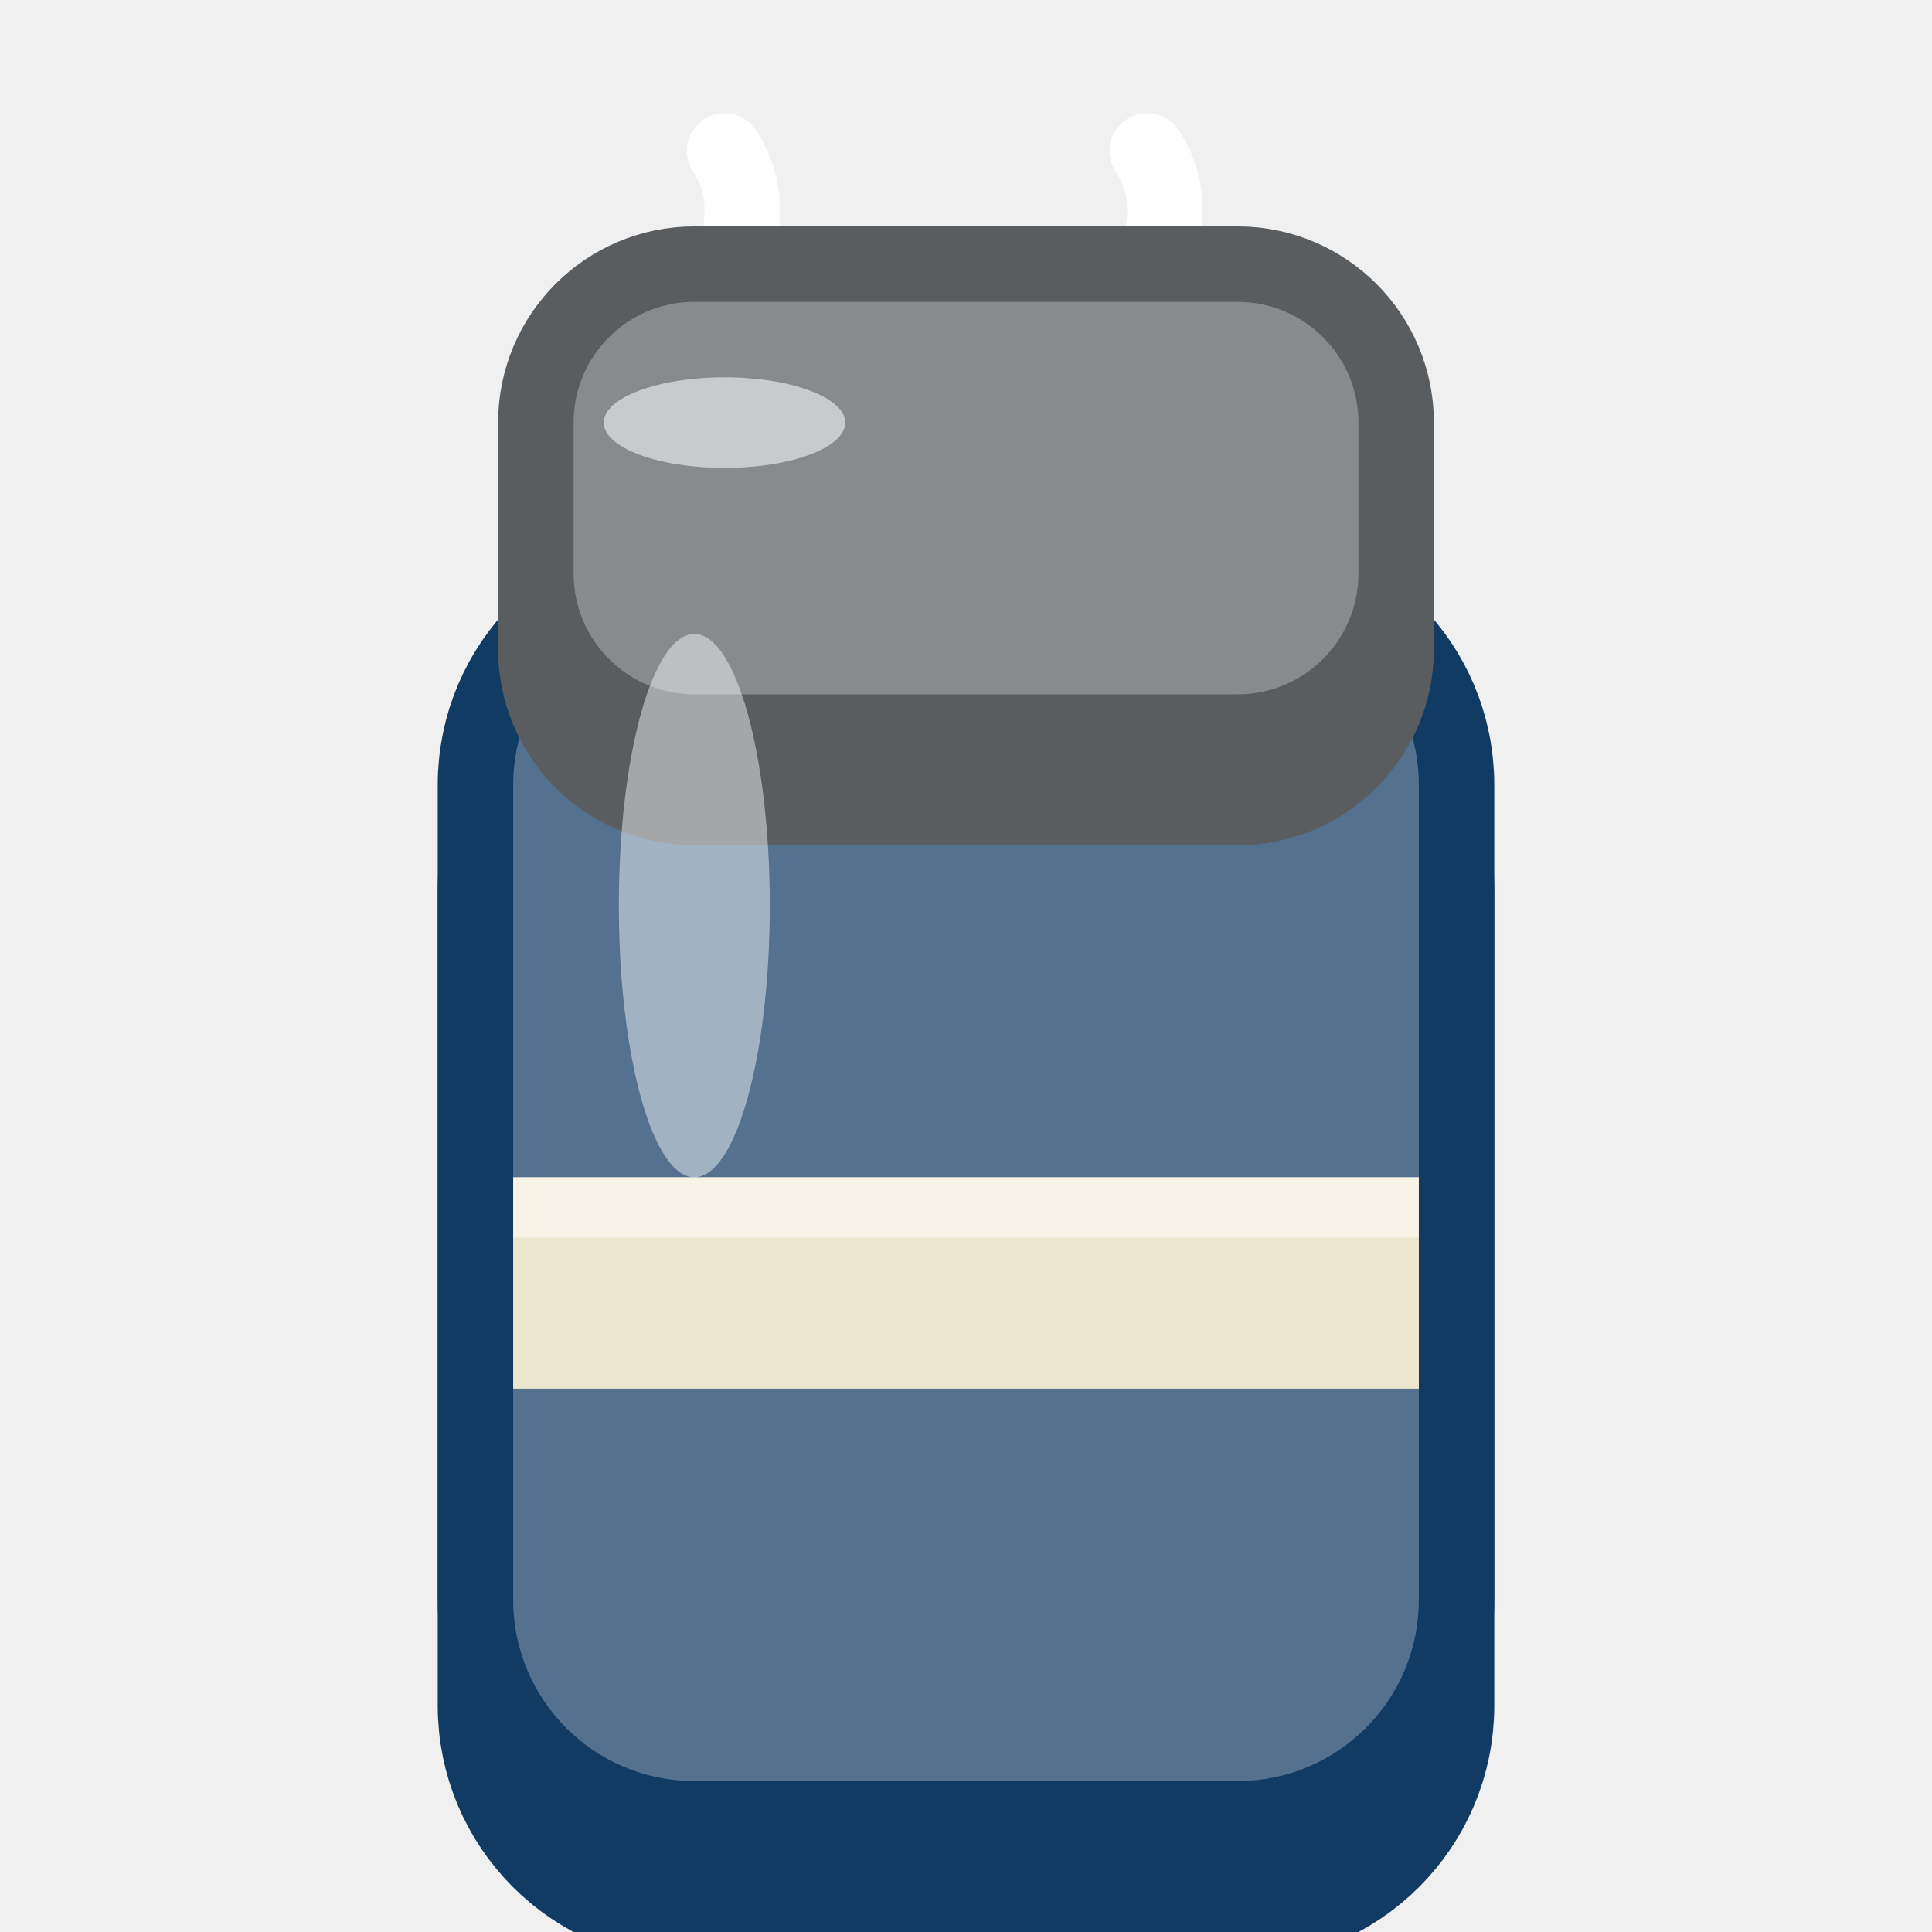
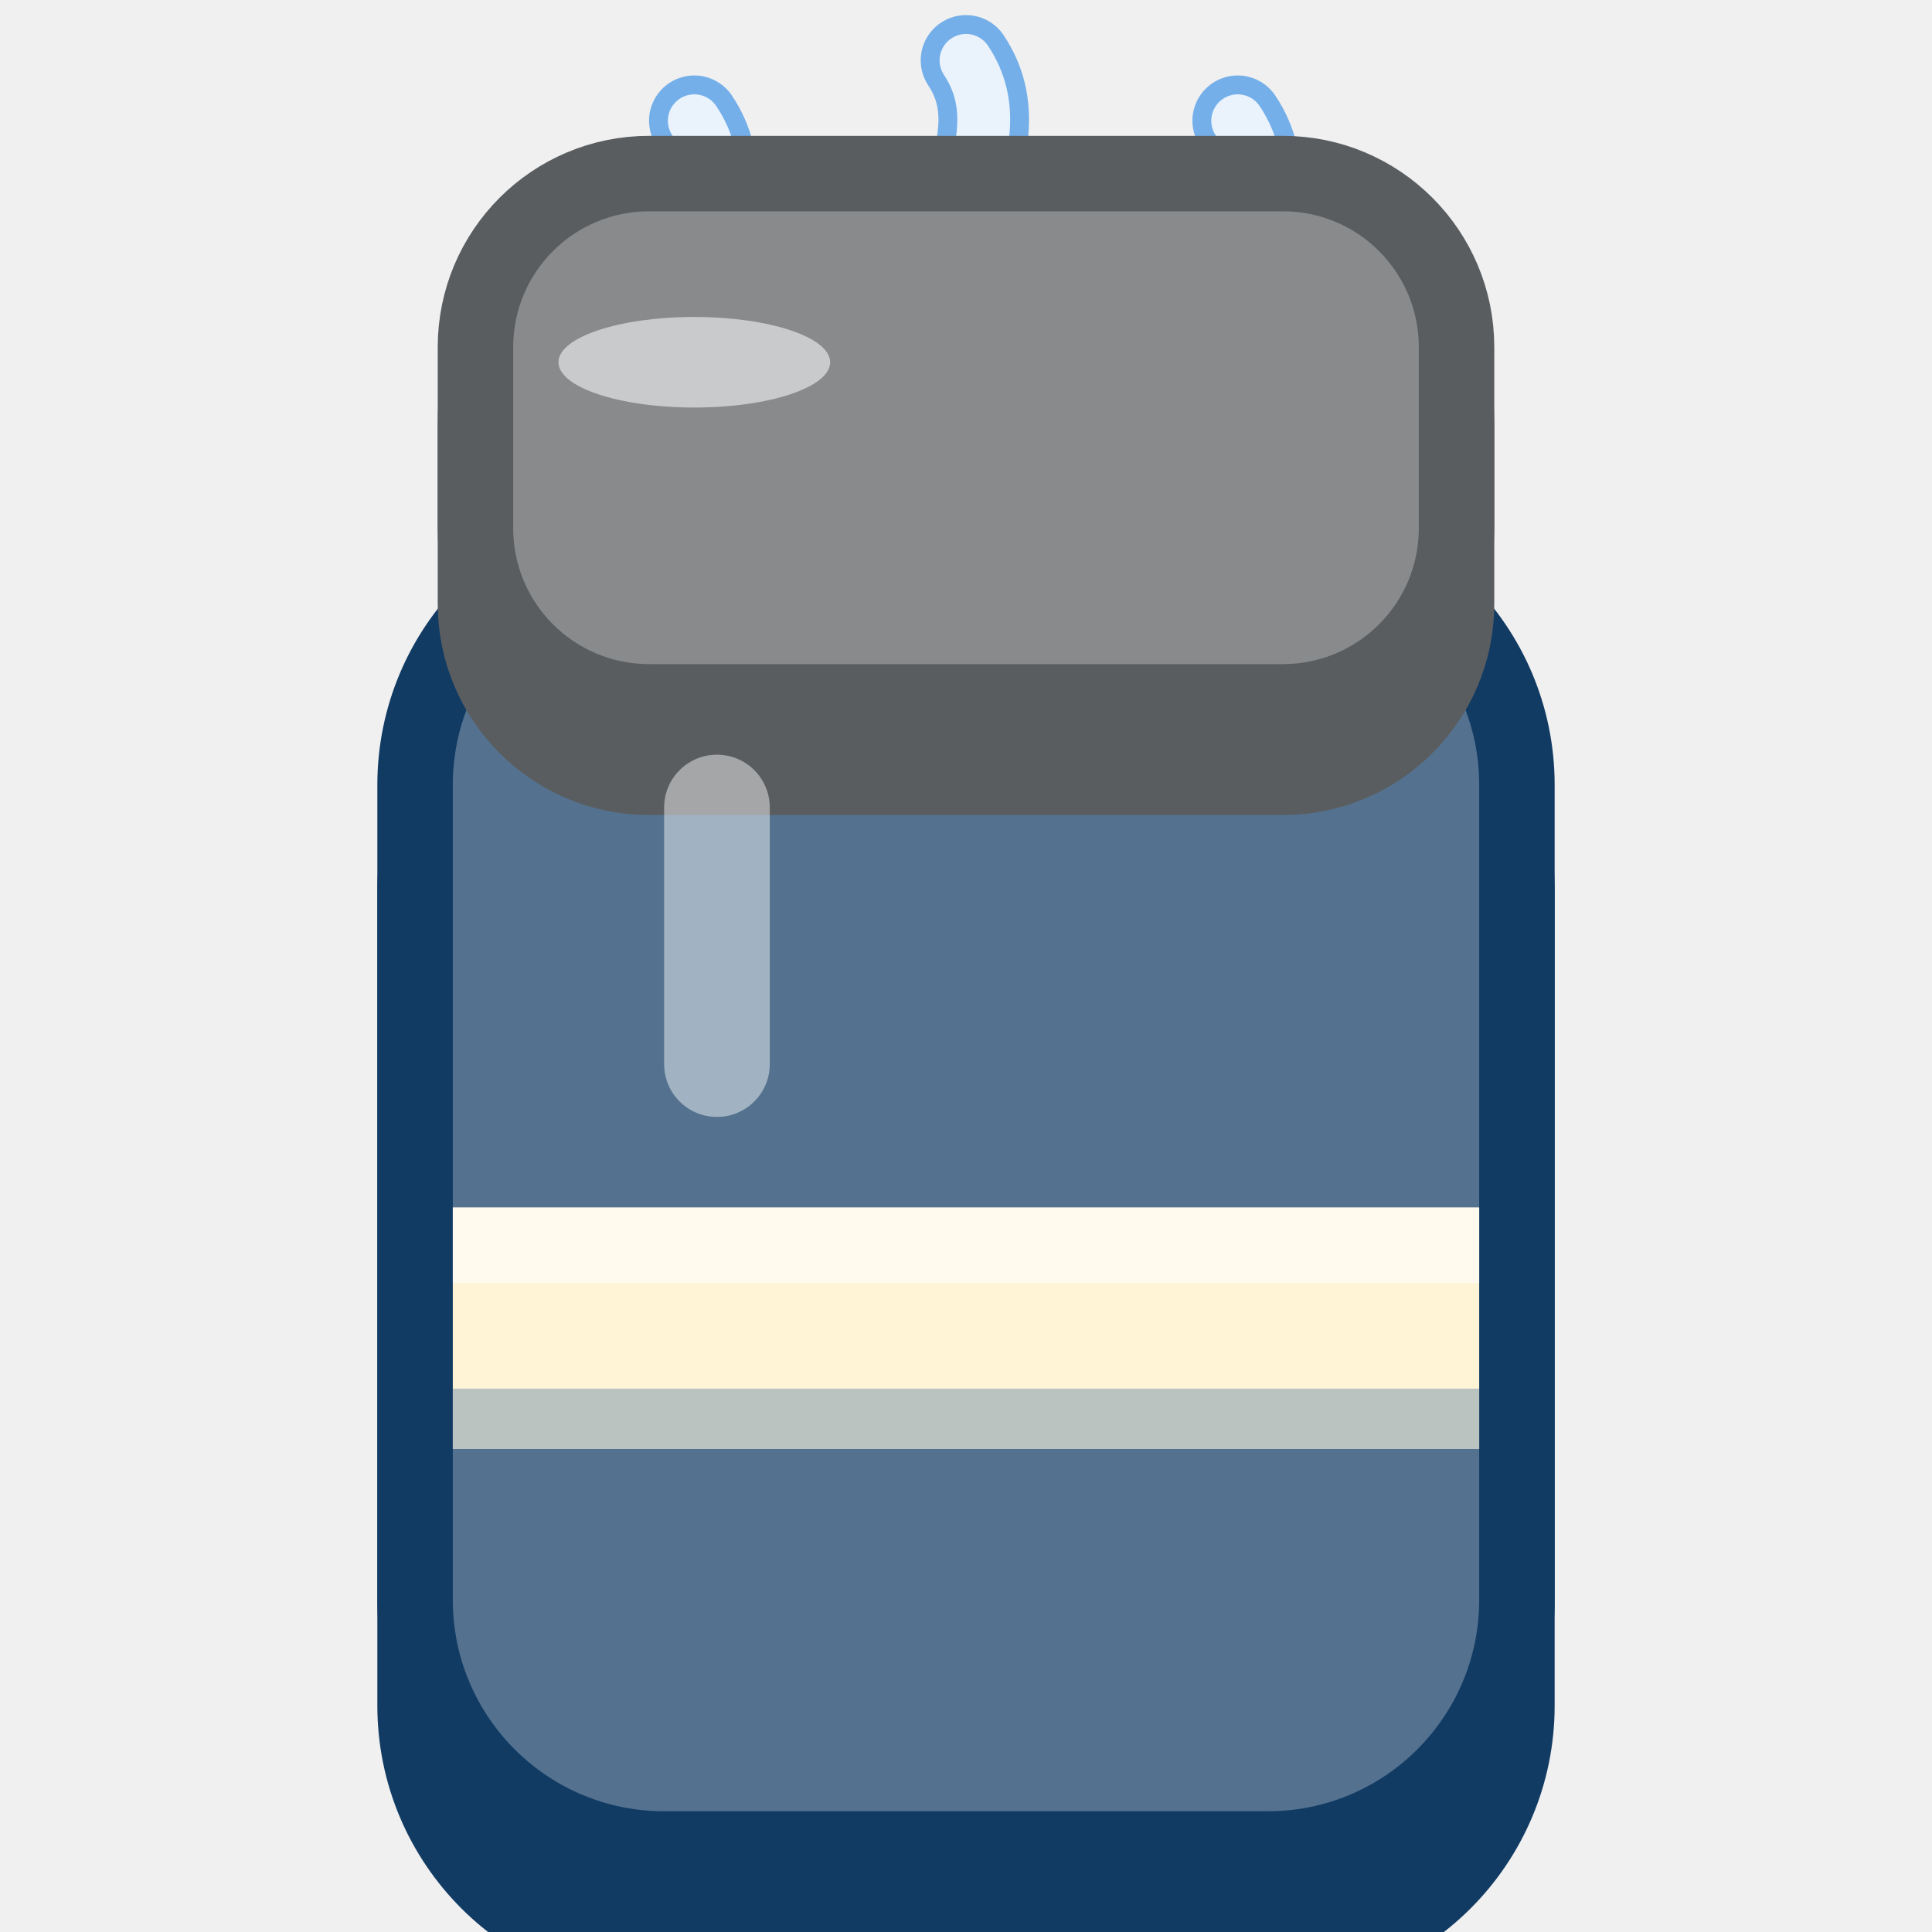
<svg xmlns="http://www.w3.org/2000/svg" viewBox="0 0 128 128" width="128" height="128">
  <defs>
-     <g id="s46">
-       <rect x="34" y="40" width="60" height="78" rx="12" />
+     <g id="s69">
+       <rect x="30" y="38" width="68" height="82" rx="14" />
    </g>
-     <g id="s47">
-       <rect x="38" y="20" width="52" height="26" rx="8" />
+     <g id="s70">
+       <rect x="34" y="14" width="60" height="30" rx="9" />
    </g>
-     <rect id="p48" x="34" y="40" width="60" height="78" rx="12" />
-     <clipPath id="cp48">
-       <use href="#p48" />
+     <rect id="p71" x="30" y="38" width="68" height="82" rx="14" />
+     <clipPath id="cp71">
+       <use href="#p71" />
    </clipPath>
    <linearGradient id="gBl" x1="0" y1="0" x2="1" y2="0">
      <stop offset="0" stop-color="#74AFEA" />
      <stop offset=".4" stop-color="#2984DE" />
      <stop offset="1" stop-color="#19528A" />
    </linearGradient>
-     <rect id="p49" x="38" y="20" width="52" height="26" rx="8" />
-     <clipPath id="cp49">
-       <use href="#p49" />
+     <rect id="p72" x="34" y="14" width="60" height="30" rx="9" />
+     <clipPath id="cp72">
+       <use href="#p72" />
    </clipPath>
    <linearGradient id="gStc" x1="0" y1="0" x2="1" y2="0">
      <stop offset="0" stop-color="#DCDFE4" />
      <stop offset=".4" stop-color="#C9CED5" />
      <stop offset="1" stop-color="#7D8084" />
    </linearGradient>
  </defs>
-   <path d="M50 14C44 8 52 2 48 -4M78 14C72 8 80 2 76 -4" fill="none" stroke="#FFFFFF" stroke-opacity=".9" stroke-width="5" stroke-linecap="round" transform="translate(0 14)" />
-   <use href="#s46" fill="#123B64" stroke="#123B64" stroke-width="10" stroke-linejoin="round" stroke-linecap="round" transform="translate(0 7)" />
-   <use href="#s46" fill="#123B64" stroke="#123B64" stroke-width="10" stroke-linejoin="round" stroke-linecap="round" />
-   <use href="#p48" fill="url(#gp48)" />
-   <g clip-path="url(#cp48)">
-     <use href="#p48" fill="#FFFFFF" fill-opacity="0.28" />
-     <use href="#p48" fill="url(#gp48)" transform="translate(0 7)" />
+   <path d="M48 10C42 4 50 -2 46 -8M66 6C60 0 68 -6 64 -12M84 10C78 4 86 -2 82 -8" fill="none" stroke="#74AFEA" stroke-width="6" stroke-linecap="round" transform="translate(0 16)" />
+   <path d="M48 10C42 4 50 -2 46 -8M66 6C60 0 68 -6 64 -12M84 10C78 4 86 -2 82 -8" fill="none" stroke="#FFFFFF" stroke-opacity=".85" stroke-width="3.5" stroke-linecap="round" transform="translate(0 16)" />
+   <use href="#s69" fill="#123B64" stroke="#123B64" stroke-width="10" stroke-linejoin="round" stroke-linecap="round" transform="translate(0 7)" />
+   <use href="#s69" fill="#123B64" stroke="#123B64" stroke-width="10" stroke-linejoin="round" stroke-linecap="round" />
+   <use href="#p71" fill="url(#gp71)" />
+   <g clip-path="url(#cp71)">
+     <use href="#p71" fill="#FFFFFF" fill-opacity="0.28" />
+     <use href="#p71" fill="url(#gp71)" transform="translate(0 8)" />
  </g>
-   <rect x="34" y="78" width="60" height="14" fill="#FFF4D6" fill-opacity=".9" />
-   <rect x="34" y="78" width="60" height="4" fill="#FFFFFF" fill-opacity=".5" />
-   <use href="#s47" fill="#5A5D60" stroke="#5A5D60" stroke-width="10" stroke-linejoin="round" stroke-linecap="round" transform="translate(0 5)" />
-   <use href="#s47" fill="#5A5D60" stroke="#5A5D60" stroke-width="10" stroke-linejoin="round" stroke-linecap="round" />
-   <use href="#p49" fill="url(#gp49)" />
-   <g clip-path="url(#cp49)">
-     <use href="#p49" fill="#FFFFFF" fill-opacity="0.28" />
-     <use href="#p49" fill="url(#gp49)" transform="translate(0 6)" />
+   <rect x="30" y="80" width="68" height="16" fill="#FFF4D6" />
+   <rect x="30" y="80" width="68" height="5" fill="#FFFFFF" fill-opacity=".55" />
+   <rect x="30" y="92" width="68" height="4" fill="#19528A" fill-opacity=".3" />
+   <use href="#s70" fill="#5A5D60" stroke="#5A5D60" stroke-width="10" stroke-linejoin="round" stroke-linecap="round" transform="translate(0 5)" />
+   <use href="#s70" fill="#5A5D60" stroke="#5A5D60" stroke-width="10" stroke-linejoin="round" stroke-linecap="round" />
+   <use href="#p72" fill="url(#gp72)" />
+   <g clip-path="url(#cp72)">
+     <use href="#p72" fill="#FFFFFF" fill-opacity="0.28" />
+     <use href="#p72" fill="url(#gp72)" transform="translate(0 6)" />
  </g>
-   <ellipse cx="46" cy="60" rx="5" ry="18" transform="rotate(0 46 60)" fill="#FFFFFF" fill-opacity="0.45" />
-   <ellipse cx="48" cy="28" rx="8" ry="3" transform="rotate(0 48 28)" fill="#FFFFFF" fill-opacity="0.55" />
+   <rect x="44" y="50" width="7" height="24" rx="3.5" fill="#FFFFFF" fill-opacity=".45" />
+   <ellipse cx="46" cy="24" rx="9" ry="3" transform="rotate(0 46 24)" fill="#FFFFFF" fill-opacity="0.55" />
</svg>
